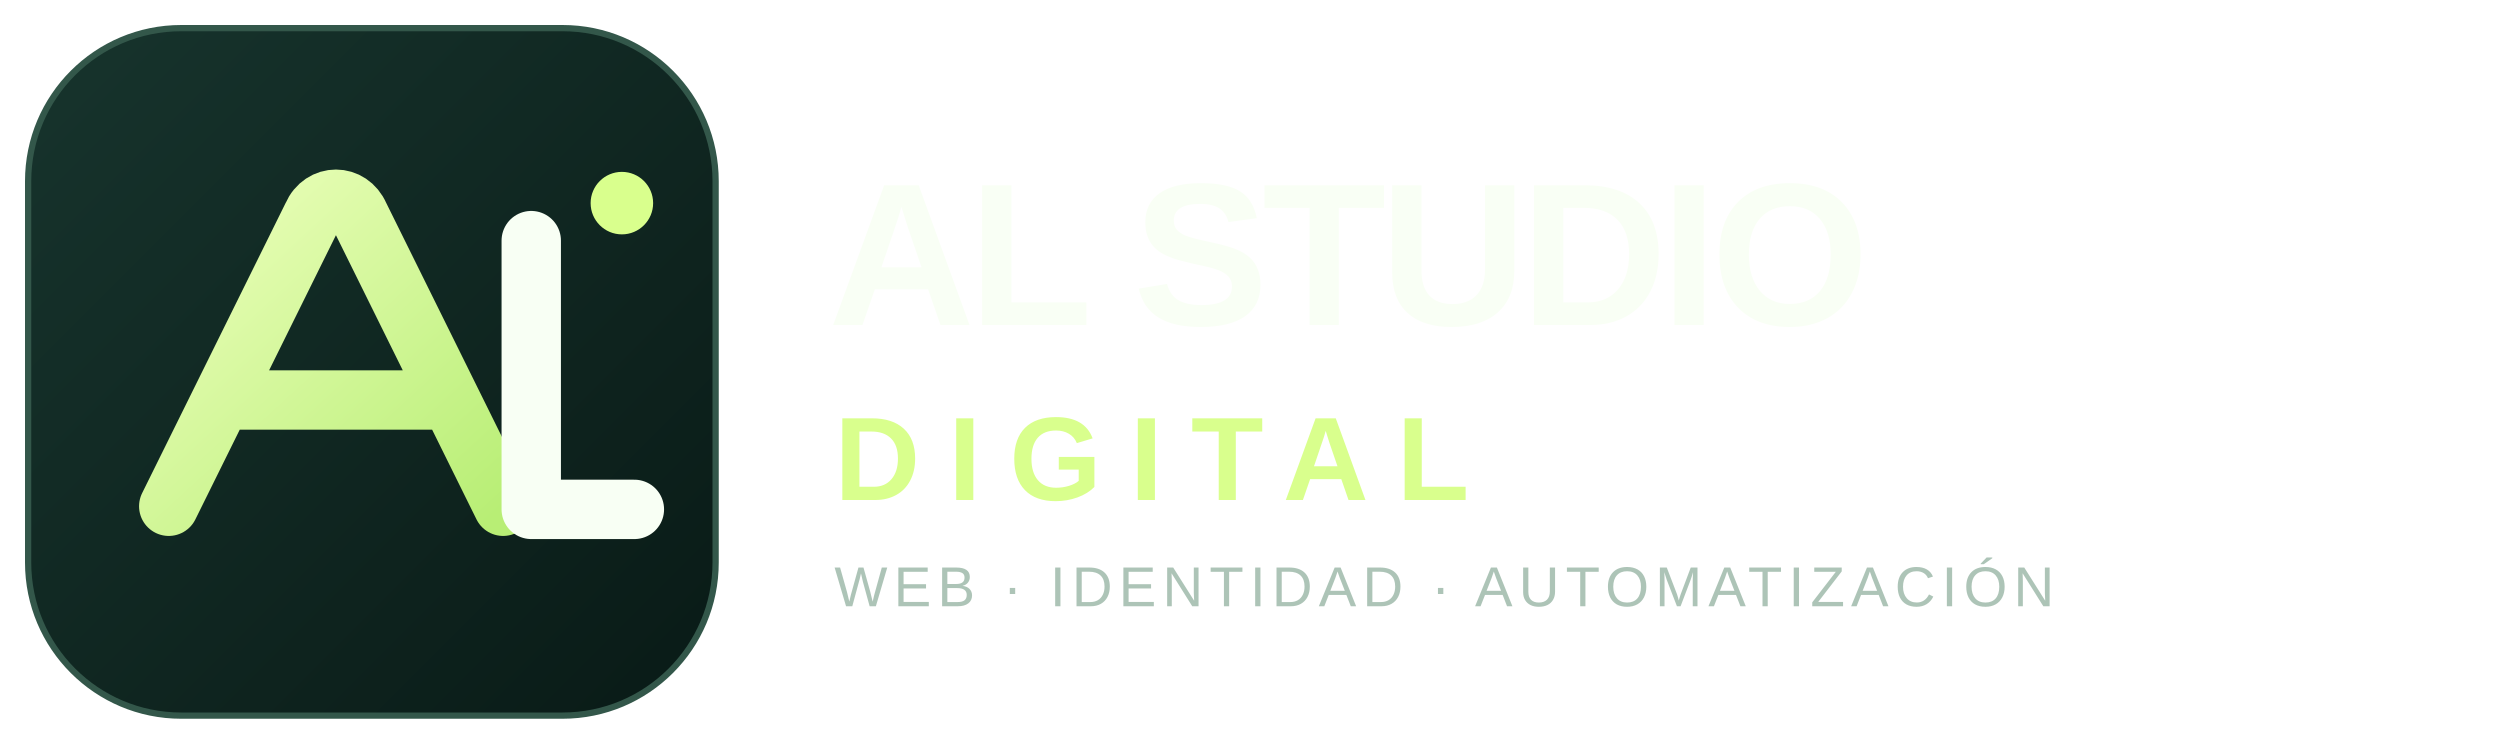
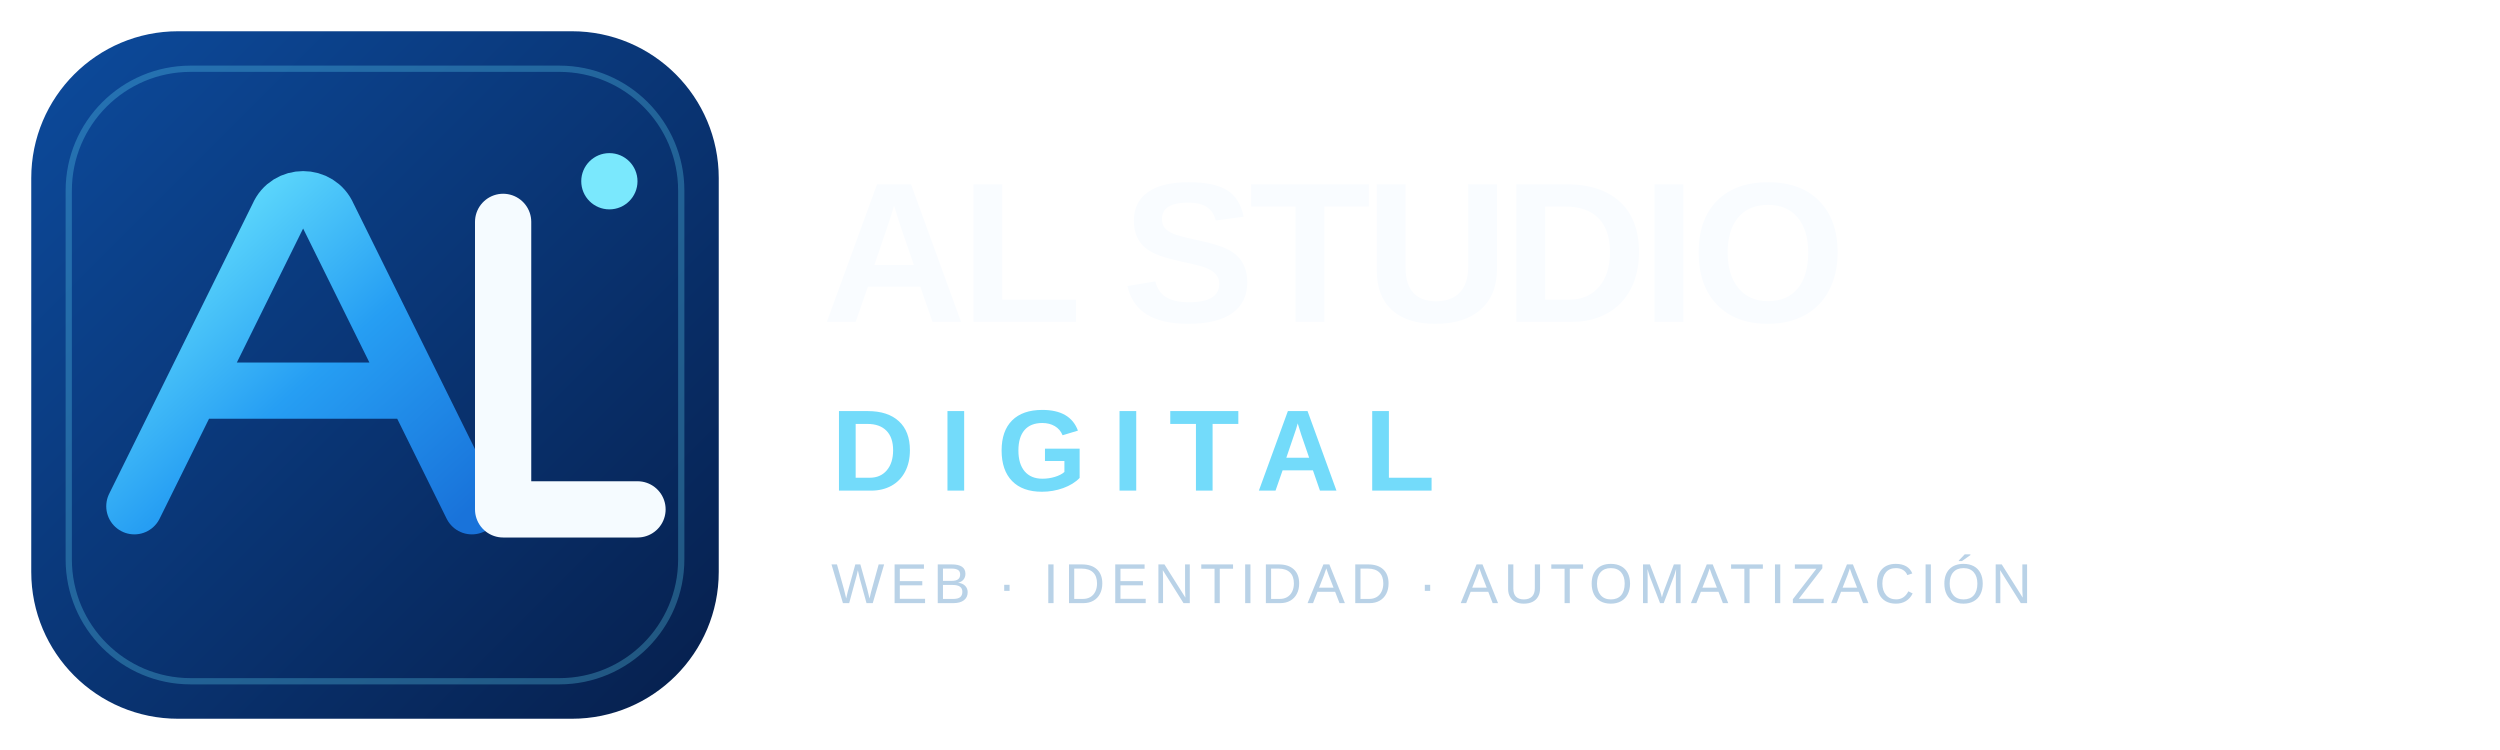
- <svg xmlns="http://www.w3.org/2000/svg" viewBox="0 0 800 240" role="img" aria-labelledby="a b">
+ <svg xmlns="http://www.w3.org/2000/svg" viewBox="0 0 800 240" role="img" aria-labelledby="title desc">
  <defs>
-     <linearGradient id="l" x1="0" y1="0" x2="1" y2="1">
-       <stop stop-color="#ecffbc" />
-       <stop offset="1" stop-color="#b8ee75" />
+     <linearGradient id="bg" x1="0" y1="0" x2="1" y2="1">
+       <stop offset="0%" stop-color="#0D4B9D" />
+       <stop offset="100%" stop-color="#061F4C" />
    </linearGradient>
-     <linearGradient id="g" x1="0" y1="0" x2="1" y2="1">
-       <stop stop-color="#17342d" />
-       <stop offset="1" stop-color="#091a16" />
+     <linearGradient id="electric" x1="0" y1="0" x2="1" y2="1">
+       <stop offset="0%" stop-color="#72EEFF" />
+       <stop offset="55%" stop-color="#269EF3" />
+       <stop offset="100%" stop-color="#1973DA" />
    </linearGradient>
  </defs>
-   <rect x="9" y="9" width="220" height="220" rx="49" fill="url(#g)" stroke="#33574a" stroke-width="2" />
-   <path d="M54 162 100 69c3-7 12-7 15 0l46 93M73 128h69" fill="none" stroke="url(#l)" stroke-width="19" stroke-linecap="round" stroke-linejoin="round" />
-   <path d="M170 77v86h33" fill="none" stroke="#f8fff4" stroke-width="19" stroke-linecap="round" stroke-linejoin="round" />
-   <circle cx="199" cy="65" r="10" fill="#d9ff8d" />
-   <text x="265" y="104" fill="#f9fff5" font-family="Arial,sans-serif" font-size="65" font-weight="800" letter-spacing="-2">AL STUDIO</text>
-   <text x="267" y="160" fill="#d9ff8d" font-family="Arial,sans-serif" font-size="38" font-weight="700" letter-spacing="9">DIGITAL</text>
-   <text x="267" y="194" fill="#adc4b7" font-family="Arial,sans-serif" font-size="18" letter-spacing="2">WEB · IDENTIDAD · AUTOMATIZACIÓN</text>
+   <rect x="10" y="10" width="220" height="220" rx="47" fill="url(#bg)" />
+   <rect x="22" y="22" width="196" height="196" rx="39" fill="none" stroke="#65DDFC" stroke-opacity=".28" stroke-width="2" />
+   <path d="M43 162 89 69c3-7 13-7 16 0l46 93M62 125h70" fill="none" stroke="url(#electric)" stroke-width="18" stroke-linecap="round" stroke-linejoin="round" />
+   <path d="M161 71v92h43" fill="none" stroke="#F5FBFF" stroke-width="18" stroke-linecap="round" stroke-linejoin="round" />
+   <circle cx="195" cy="58" r="9" fill="#7AE8FD" />
+   <text x="263" y="103" fill="#F9FCFF" font-family="Arial,Helvetica,sans-serif" font-size="64" font-weight="800" letter-spacing="-2">AL STUDIO</text>
+   <text x="266" y="157" fill="#73DBFA" font-family="Arial,Helvetica,sans-serif" font-size="37" font-weight="800" letter-spacing="8">DIGITAL</text>
+   <text x="266" y="193" fill="#B9D2E7" font-family="Arial,Helvetica,sans-serif" font-size="18" letter-spacing="1.8">WEB · IDENTIDAD · AUTOMATIZACIÓN</text>
</svg>
